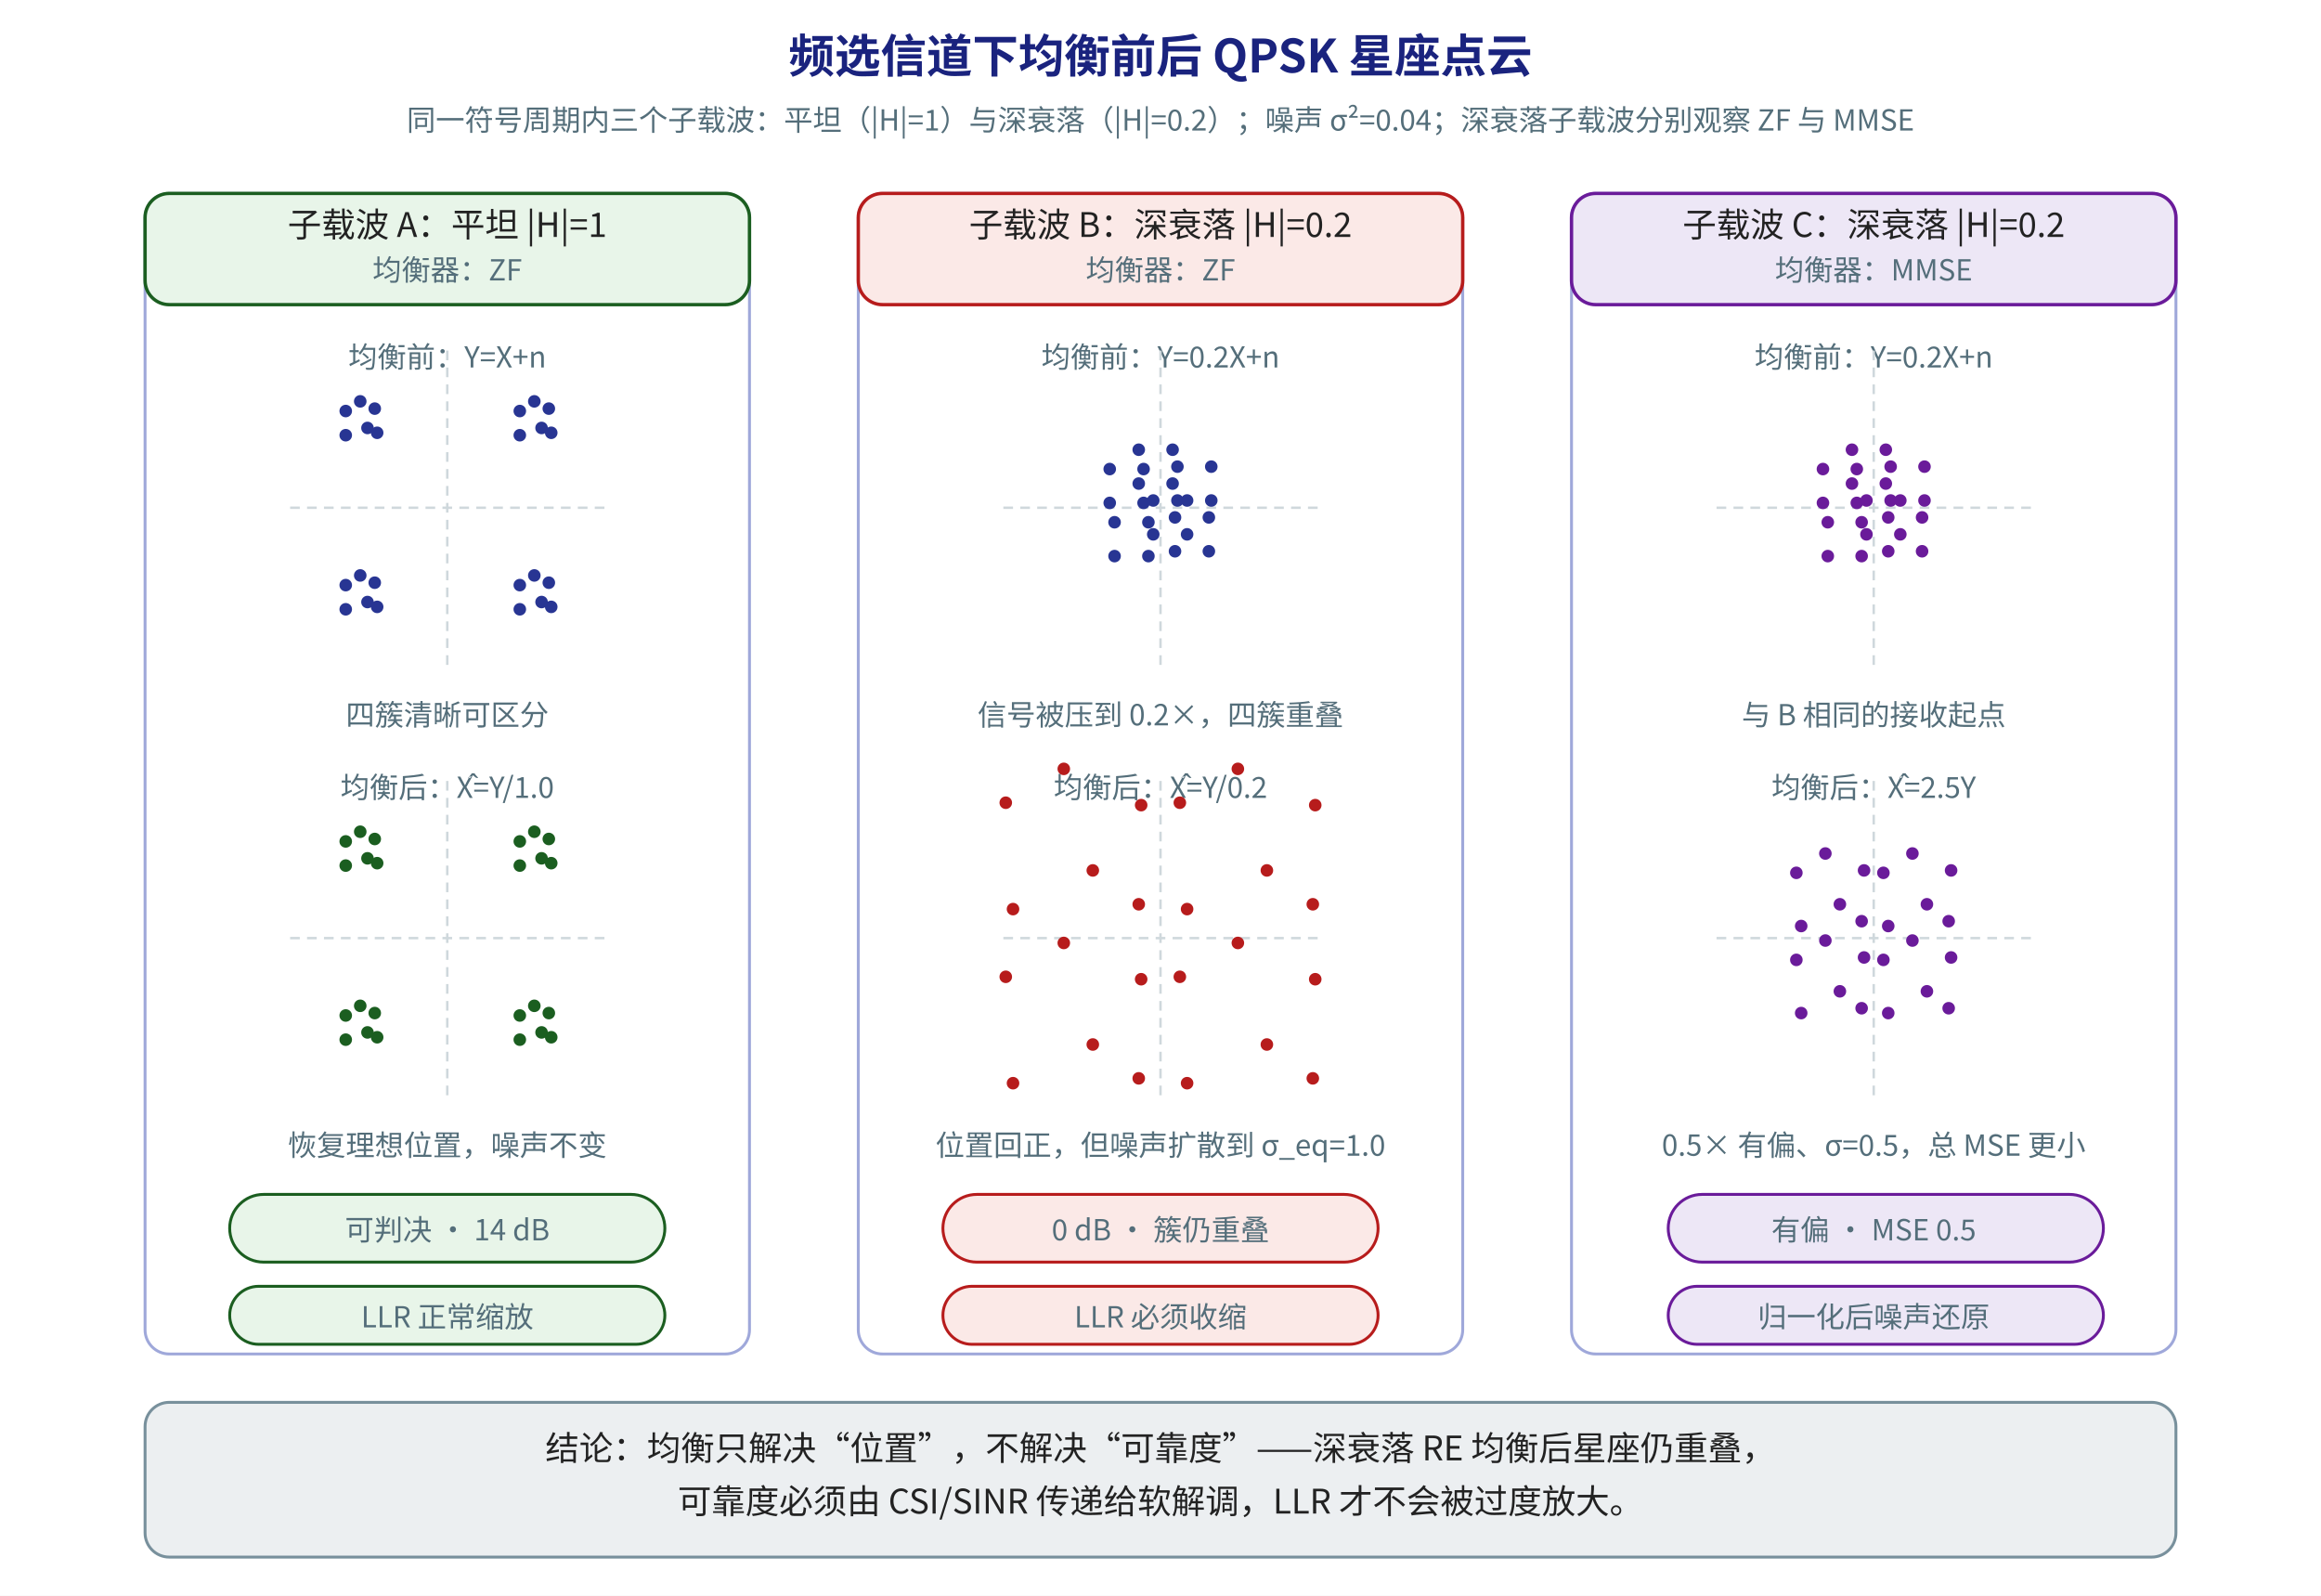
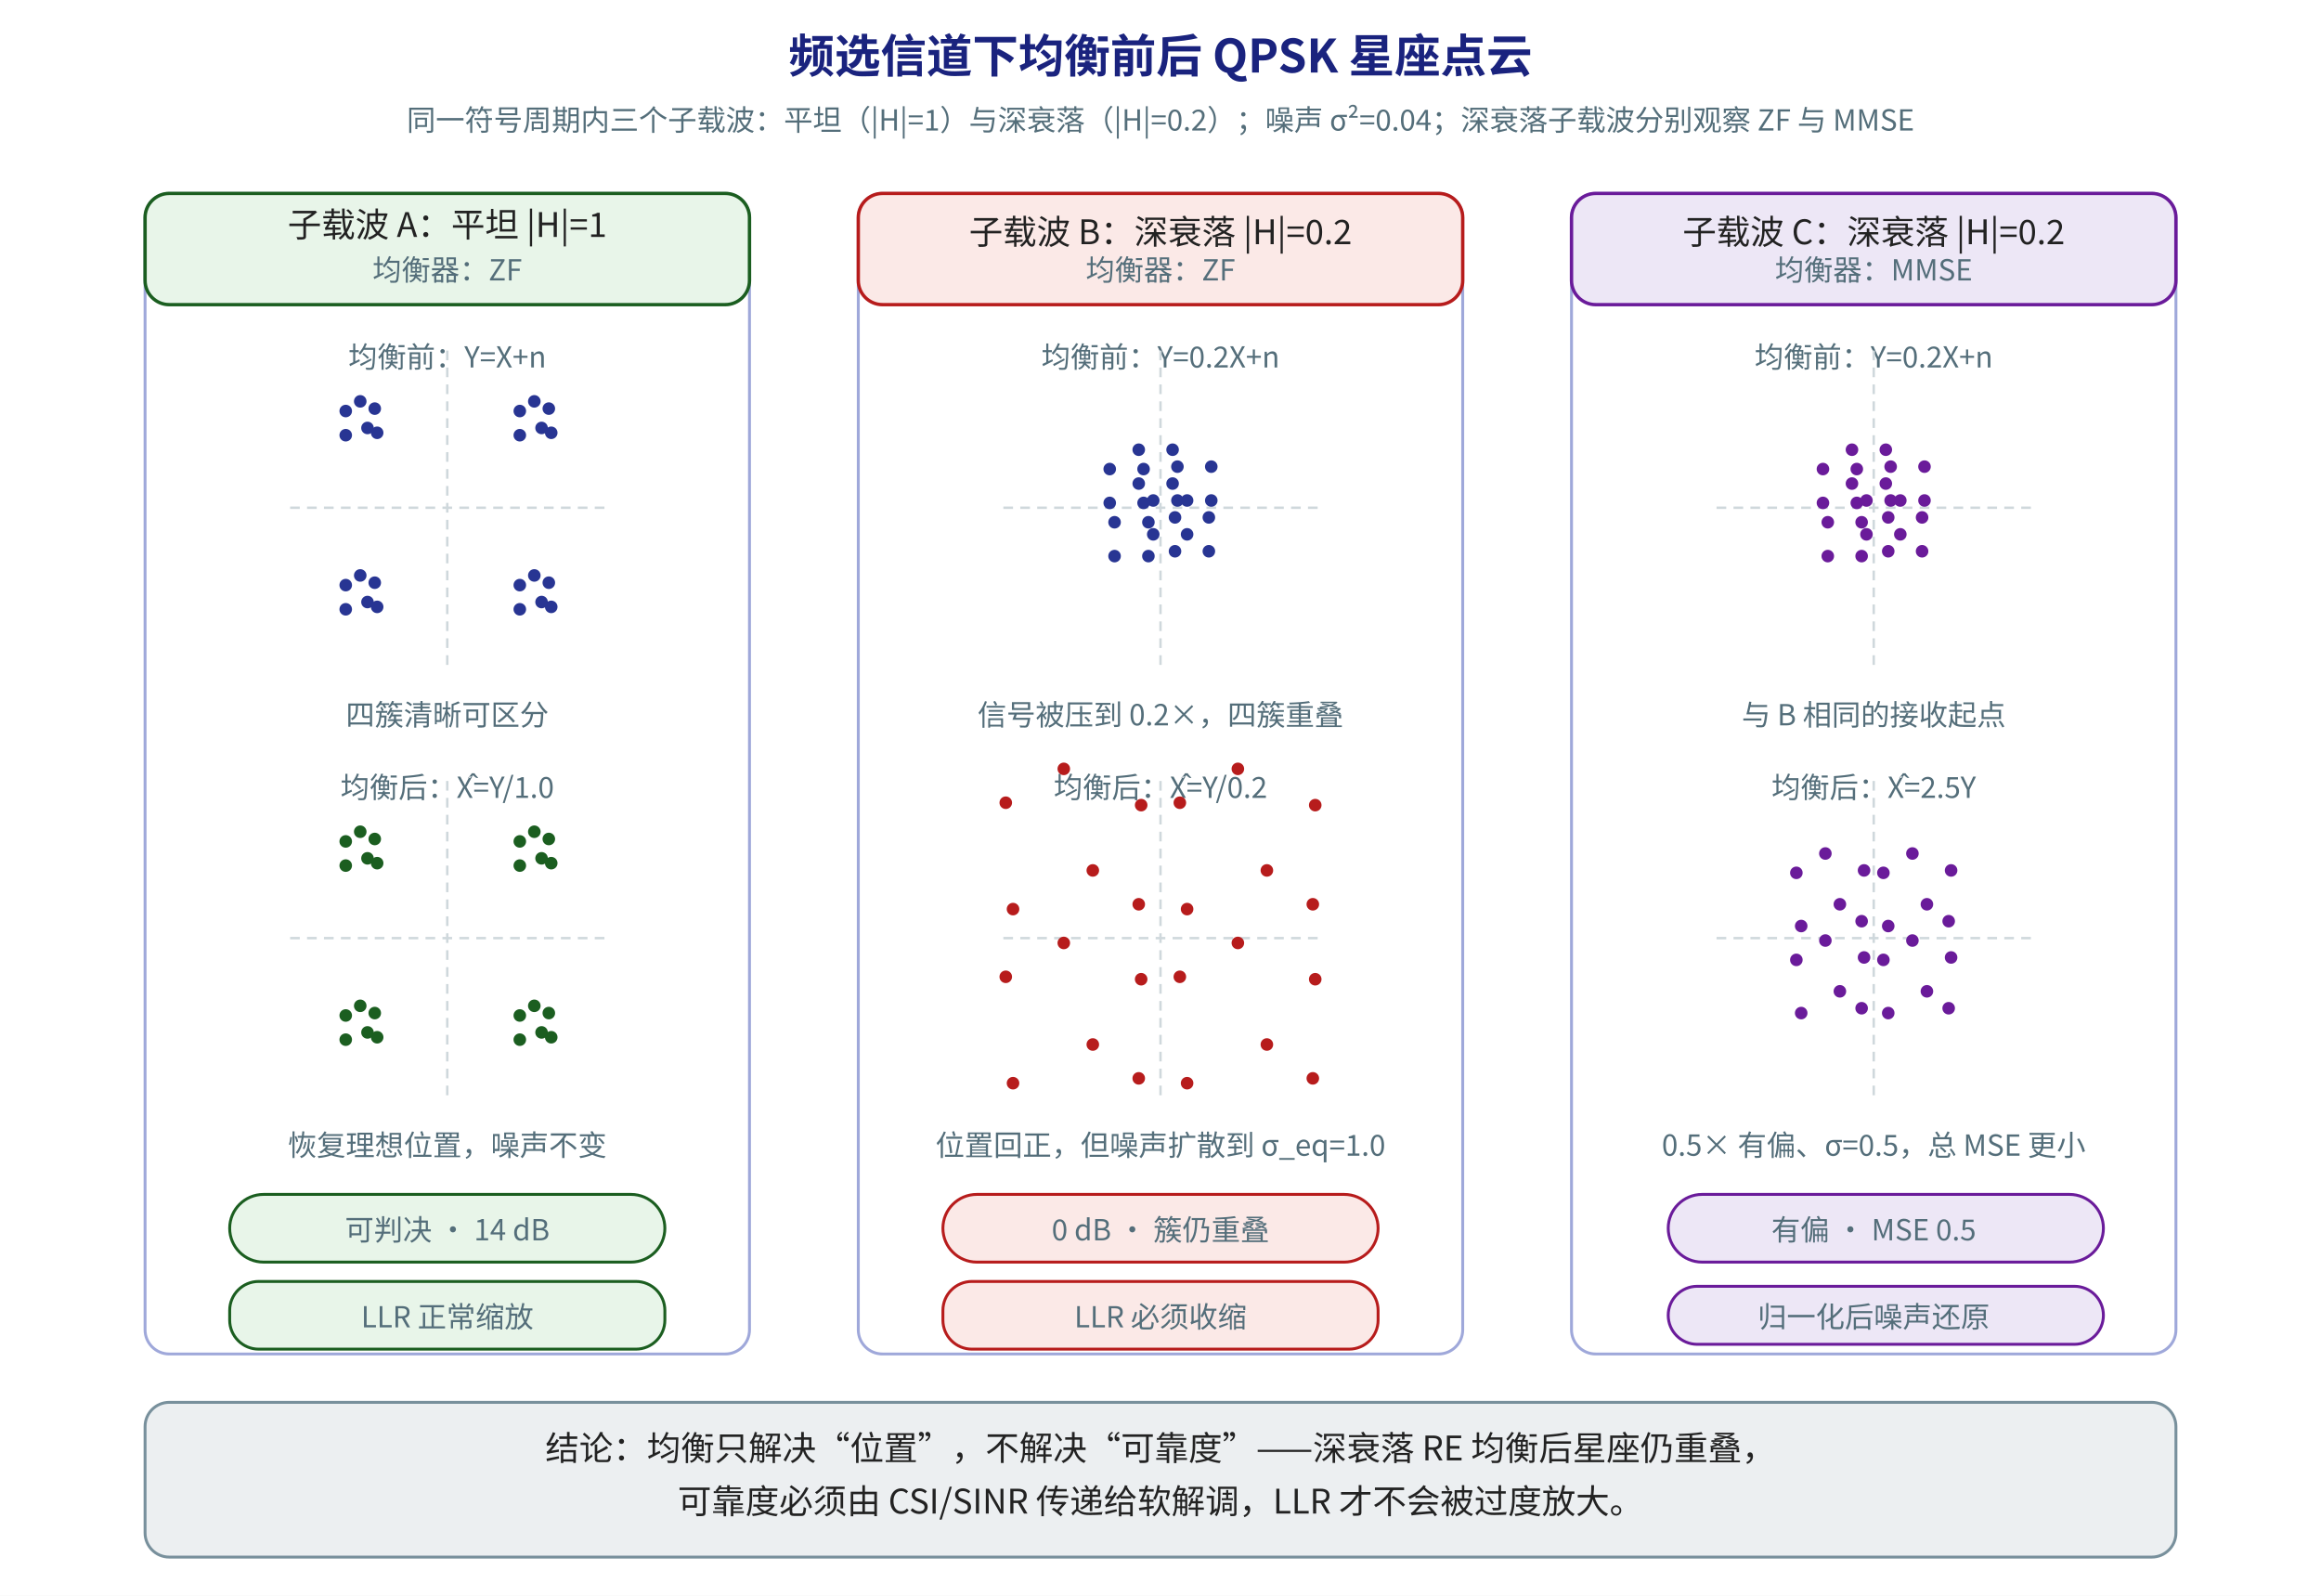
<svg xmlns="http://www.w3.org/2000/svg" viewBox="0 0 960 660" width="960" height="660">
  <rect width="960" height="660" fill="#ffffff" />
  <style>
.title { font-family: "Noto Sans CJK SC", "Droid Sans Fallback", sans-serif; font-size: 19px; font-weight: bold; fill: #1A237E; }
.label { font-family: "Noto Sans CJK SC", "Droid Sans Fallback", sans-serif; font-size: 14px; fill: #222; }
.small { font-family: "Noto Sans CJK SC", "Droid Sans Fallback", sans-serif; font-size: 12px; fill: #546E7A; }
.mono { font-family: "DejaVu Sans Mono", monospace; font-size: 13px; fill: #37474F; }
.card { fill: #FFFFFF; stroke: #9FA8DA; stroke-width: 1.2; }
.head-a { fill: #E8F5E9; stroke: #1B5E20; stroke-width: 1.4; }
.head-b { fill: #FBE9E7; stroke: #B71C1C; stroke-width: 1.4; }
.head-c { fill: #EDE7F6; stroke: #6A1B9A; stroke-width: 1.4; }
.badge-a { fill: #E8F5E9; stroke: #1B5E20; stroke-width: 1.2; }
.badge-b { fill: #FBE9E7; stroke: #B71C1C; stroke-width: 1.2; }
.badge-c { fill: #EDE7F6; stroke: #6A1B9A; stroke-width: 1.2; }
.axis { stroke: #CFD8DC; stroke-width: 1; stroke-dasharray: 4,3; }
.dot { fill: #283593; }
.dot-zf { fill: #B71C1C; }
.dot-mmse { fill: #6A1B9A; }
.dot-ok { fill: #1B5E20; }
.arrow { stroke: #455A64; stroke-width: 1.6; fill: none; }
</style>
  <text x="480" y="30" text-anchor="middle" class="title">频选信道下均衡前后 QPSK 星座点云</text>
  <text x="480" y="54" text-anchor="middle" class="small">同一符号周期内三个子载波：平坦（|H|=1）与深衰落（|H|=0.2）；噪声 σ²=0.04；深衰落子载波分别观察 ZF 与 MMSE</text>
  <defs>
    <g id="c1">
      <circle cx="-6" cy="-4" r="2.6" />
      <circle cx="7" cy="5" r="2.6" />
      <circle cx="-6" cy="6" r="2.6" />
      <circle cx="6" cy="-5" r="2.6" />
      <circle cx="0" cy="-8" r="2.6" />
      <circle cx="3" cy="3" r="2.6" />
    </g>
    <g id="c2">
      <circle cx="-14" cy="-9" r="2.6" />
      <circle cx="13" cy="11" r="2.6" />
      <circle cx="-12" cy="13" r="2.6" />
      <circle cx="14" cy="-10" r="2.6" />
      <circle cx="-2" cy="-17" r="2.6" />
      <circle cx="4" cy="4" r="2.6" />
    </g>
    <g id="c3">
      <circle cx="-28" cy="-20" r="2.6" />
      <circle cx="27" cy="22" r="2.6" />
      <circle cx="-25" cy="24" r="2.6" />
      <circle cx="28" cy="-19" r="2.6" />
      <circle cx="-4" cy="-34" r="2.6" />
      <circle cx="8" cy="8" r="2.6" />
    </g>
  </defs>
  <rect x="60" y="80" width="250" height="480" rx="10" class="card" />
  <rect x="60" y="80" width="250" height="46" rx="10" class="head-a" />
  <text x="185" y="98" text-anchor="middle" class="label" fill="#1B5E20">子载波 A：平坦 |H|=1</text>
  <text x="185" y="116" text-anchor="middle" class="small" fill="#1B5E20">均衡器：ZF</text>
  <text x="185" y="152" text-anchor="middle" class="small">均衡前：Y=X+n</text>
  <line x1="120" y1="210" x2="250" y2="210" class="axis" />
  <line x1="185" y1="145" x2="185" y2="275" class="axis" />
  <use href="#c1" transform="translate(149,174)" class="dot" />
  <use href="#c1" transform="translate(221,174)" class="dot" />
  <use href="#c1" transform="translate(149,246)" class="dot" />
  <use href="#c1" transform="translate(221,246)" class="dot" />
  <text x="185" y="300" text-anchor="middle" class="small">四簇清晰可区分</text>
  <text x="185" y="330" text-anchor="middle" class="small">均衡后：X̂=Y/1.0</text>
  <line x1="120" y1="388" x2="250" y2="388" class="axis" />
  <line x1="185" y1="323" x2="185" y2="453" class="axis" />
  <use href="#c1" transform="translate(149,352)" class="dot-ok" />
  <use href="#c1" transform="translate(221,352)" class="dot-ok" />
  <use href="#c1" transform="translate(149,424)" class="dot-ok" />
  <use href="#c1" transform="translate(221,424)" class="dot-ok" />
  <text x="185" y="478" text-anchor="middle" class="small">恢复理想位置，噪声不变</text>
  <rect x="95" y="494" width="180" height="28" rx="14" class="badge-a" />
  <text x="185" y="513" text-anchor="middle" class="small" fill="#1B5E20">可判决 · 14 dB</text>
-   <rect x="95" y="532" width="180" height="24" rx="12" class="badge-a" />
+   <rect x="95" y="530" width="180" height="28" rx="12" class="badge-a" />
  <text x="185" y="549" text-anchor="middle" class="small" fill="#1B5E20">LLR 正常缩放</text>
  <rect x="355" y="80" width="250" height="480" rx="10" class="card" />
  <rect x="355" y="80" width="250" height="46" rx="10" class="head-b" />
-   <text x="480" y="98" text-anchor="middle" class="label" fill="#B71C1C">子载波 B：深衰落 |H|=0.2</text>
+   <text x="480" y="101" text-anchor="middle" class="label" fill="#B71C1C">子载波 B：深衰落 |H|=0.2</text>
  <text x="480" y="116" text-anchor="middle" class="small" fill="#B71C1C">均衡器：ZF</text>
  <text x="480" y="152" text-anchor="middle" class="small">均衡前：Y=0.2X+n</text>
  <line x1="415" y1="210" x2="545" y2="210" class="axis" />
  <line x1="480" y1="145" x2="480" y2="275" class="axis" />
  <use href="#c2" transform="translate(473,203)" class="dot" />
  <use href="#c2" transform="translate(487,203)" class="dot" />
  <use href="#c2" transform="translate(473,217)" class="dot" />
  <use href="#c2" transform="translate(487,217)" class="dot" />
  <text x="480" y="300" text-anchor="middle" class="small">信号被压到 0.2×，四簇重叠</text>
  <text x="480" y="330" text-anchor="middle" class="small">均衡后：X̂=Y/0.2</text>
  <line x1="415" y1="388" x2="545" y2="388" class="axis" />
  <line x1="480" y1="323" x2="480" y2="453" class="axis" />
  <use href="#c3" transform="translate(444,352)" class="dot-zf" />
  <use href="#c3" transform="translate(516,352)" class="dot-zf" />
  <use href="#c3" transform="translate(444,424)" class="dot-zf" />
  <use href="#c3" transform="translate(516,424)" class="dot-zf" />
  <text x="480" y="478" text-anchor="middle" class="small">位置回正，但噪声扩散到 σ_eq=1.0</text>
  <rect x="390" y="494" width="180" height="28" rx="14" class="badge-b" />
  <text x="480" y="513" text-anchor="middle" class="small" fill="#B71C1C">0 dB · 簇仍重叠</text>
-   <rect x="390" y="532" width="180" height="24" rx="12" class="badge-b" />
+   <rect x="390" y="530" width="180" height="28" rx="12" class="badge-b" />
  <text x="480" y="549" text-anchor="middle" class="small" fill="#B71C1C">LLR 必须收缩</text>
  <rect x="650" y="80" width="250" height="480" rx="10" class="card" />
  <rect x="650" y="80" width="250" height="46" rx="10" class="head-c" />
-   <text x="775" y="98" text-anchor="middle" class="label" fill="#6A1B9A">子载波 C：深衰落 |H|=0.2</text>
+   <text x="775" y="101" text-anchor="middle" class="label" fill="#6A1B9A">子载波 C：深衰落 |H|=0.2</text>
  <text x="775" y="116" text-anchor="middle" class="small" fill="#6A1B9A">均衡器：MMSE</text>
  <text x="775" y="152" text-anchor="middle" class="small">均衡前：Y=0.2X+n</text>
  <line x1="710" y1="210" x2="840" y2="210" class="axis" />
  <line x1="775" y1="145" x2="775" y2="275" class="axis" />
  <use href="#c2" transform="translate(768,203)" class="dot-mmse" />
  <use href="#c2" transform="translate(782,203)" class="dot-mmse" />
  <use href="#c2" transform="translate(768,217)" class="dot-mmse" />
  <use href="#c2" transform="translate(782,217)" class="dot-mmse" />
  <text x="775" y="300" text-anchor="middle" class="small">与 B 相同的接收起点</text>
  <text x="775" y="330" text-anchor="middle" class="small">均衡后：X̂=2.5Y</text>
  <line x1="710" y1="388" x2="840" y2="388" class="axis" />
  <line x1="775" y1="323" x2="775" y2="453" class="axis" />
  <use href="#c2" transform="translate(757,370)" class="dot-mmse" />
  <use href="#c2" transform="translate(793,370)" class="dot-mmse" />
  <use href="#c2" transform="translate(757,406)" class="dot-mmse" />
  <use href="#c2" transform="translate(793,406)" class="dot-mmse" />
  <text x="775" y="478" text-anchor="middle" class="small">0.5× 有偏、σ=0.5，总 MSE 更小</text>
  <rect x="690" y="494" width="180" height="28" rx="14" class="badge-c" />
  <text x="775" y="513" text-anchor="middle" class="small" fill="#6A1B9A">有偏 · MSE 0.5</text>
  <rect x="690" y="532" width="180" height="24" rx="12" class="badge-c" />
  <text x="775" y="549" text-anchor="middle" class="small" fill="#6A1B9A">归一化后噪声还原</text>
  <rect x="60" y="580" width="840" height="64" rx="10" fill="#ECEFF1" stroke="#78909C" stroke-width="1.2" />
  <text x="480" y="604" text-anchor="middle" class="label">结论：均衡只解决“位置”，不解决“可靠度”——深衰落 RE 均衡后星座仍重叠，</text>
  <text x="480" y="626" text-anchor="middle" class="label">可靠度必须由 CSI/SINR 传递给软解调，LLR 才不会被过度放大。</text>
</svg>
